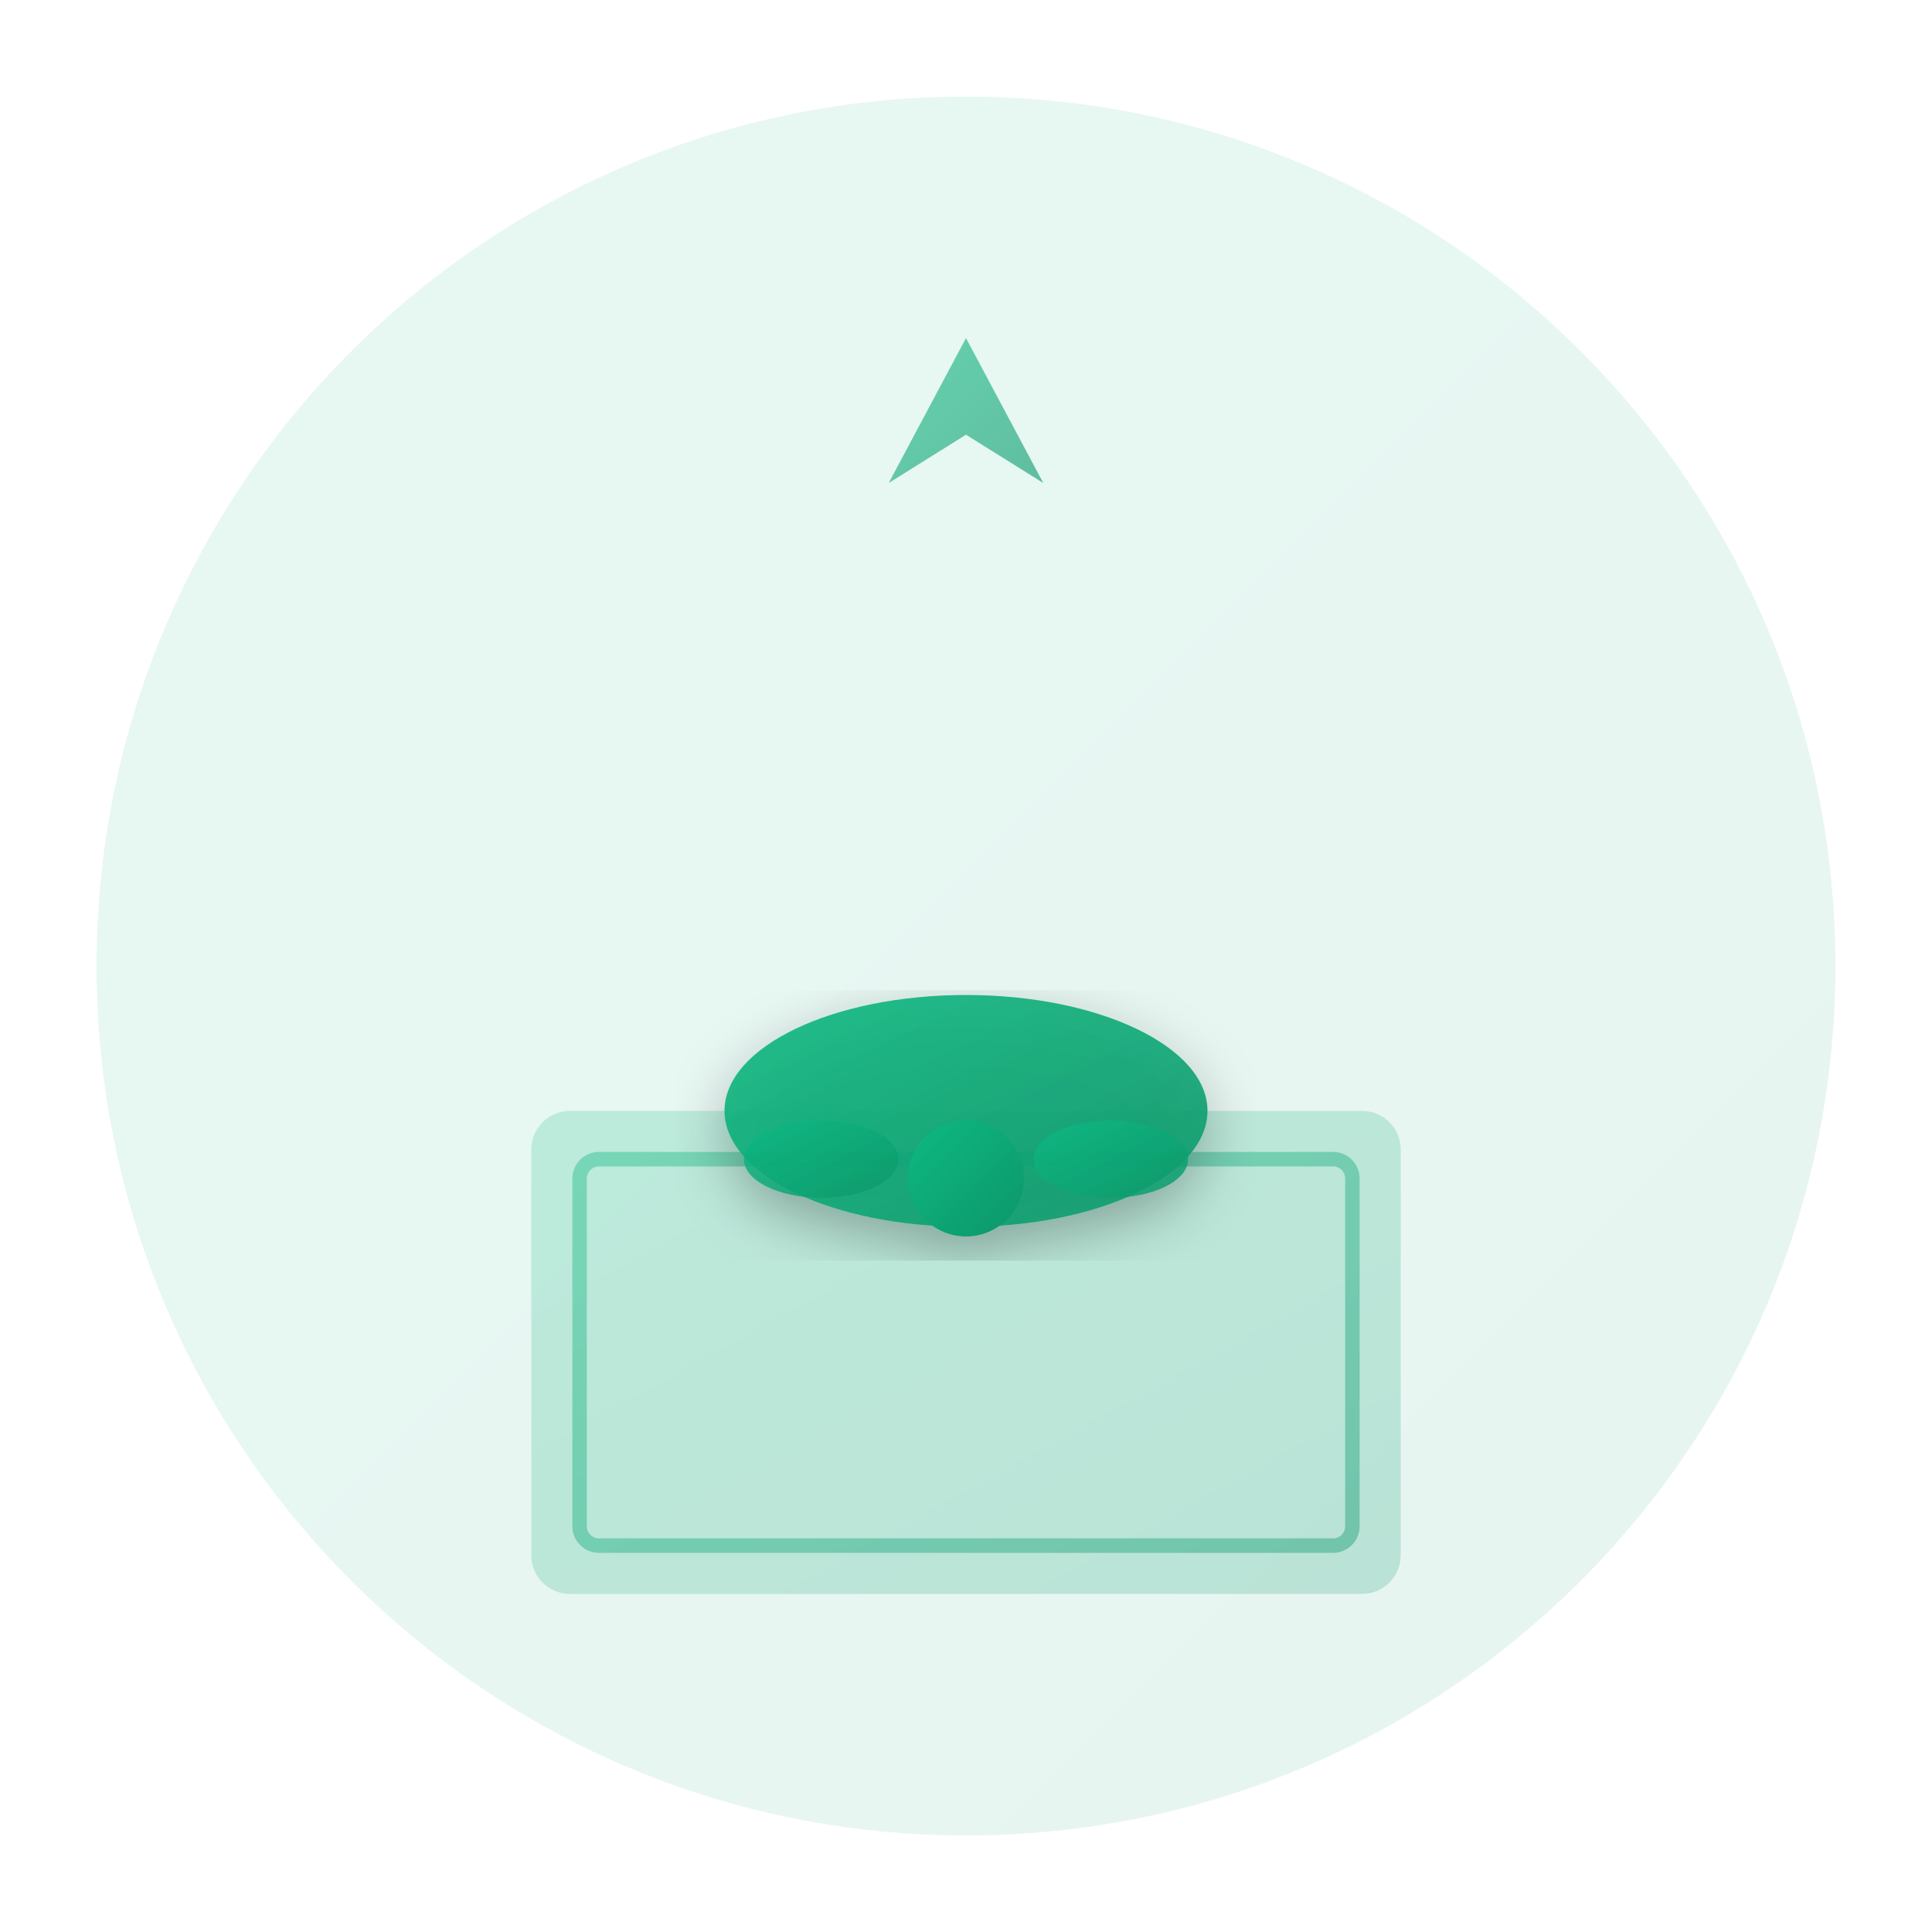
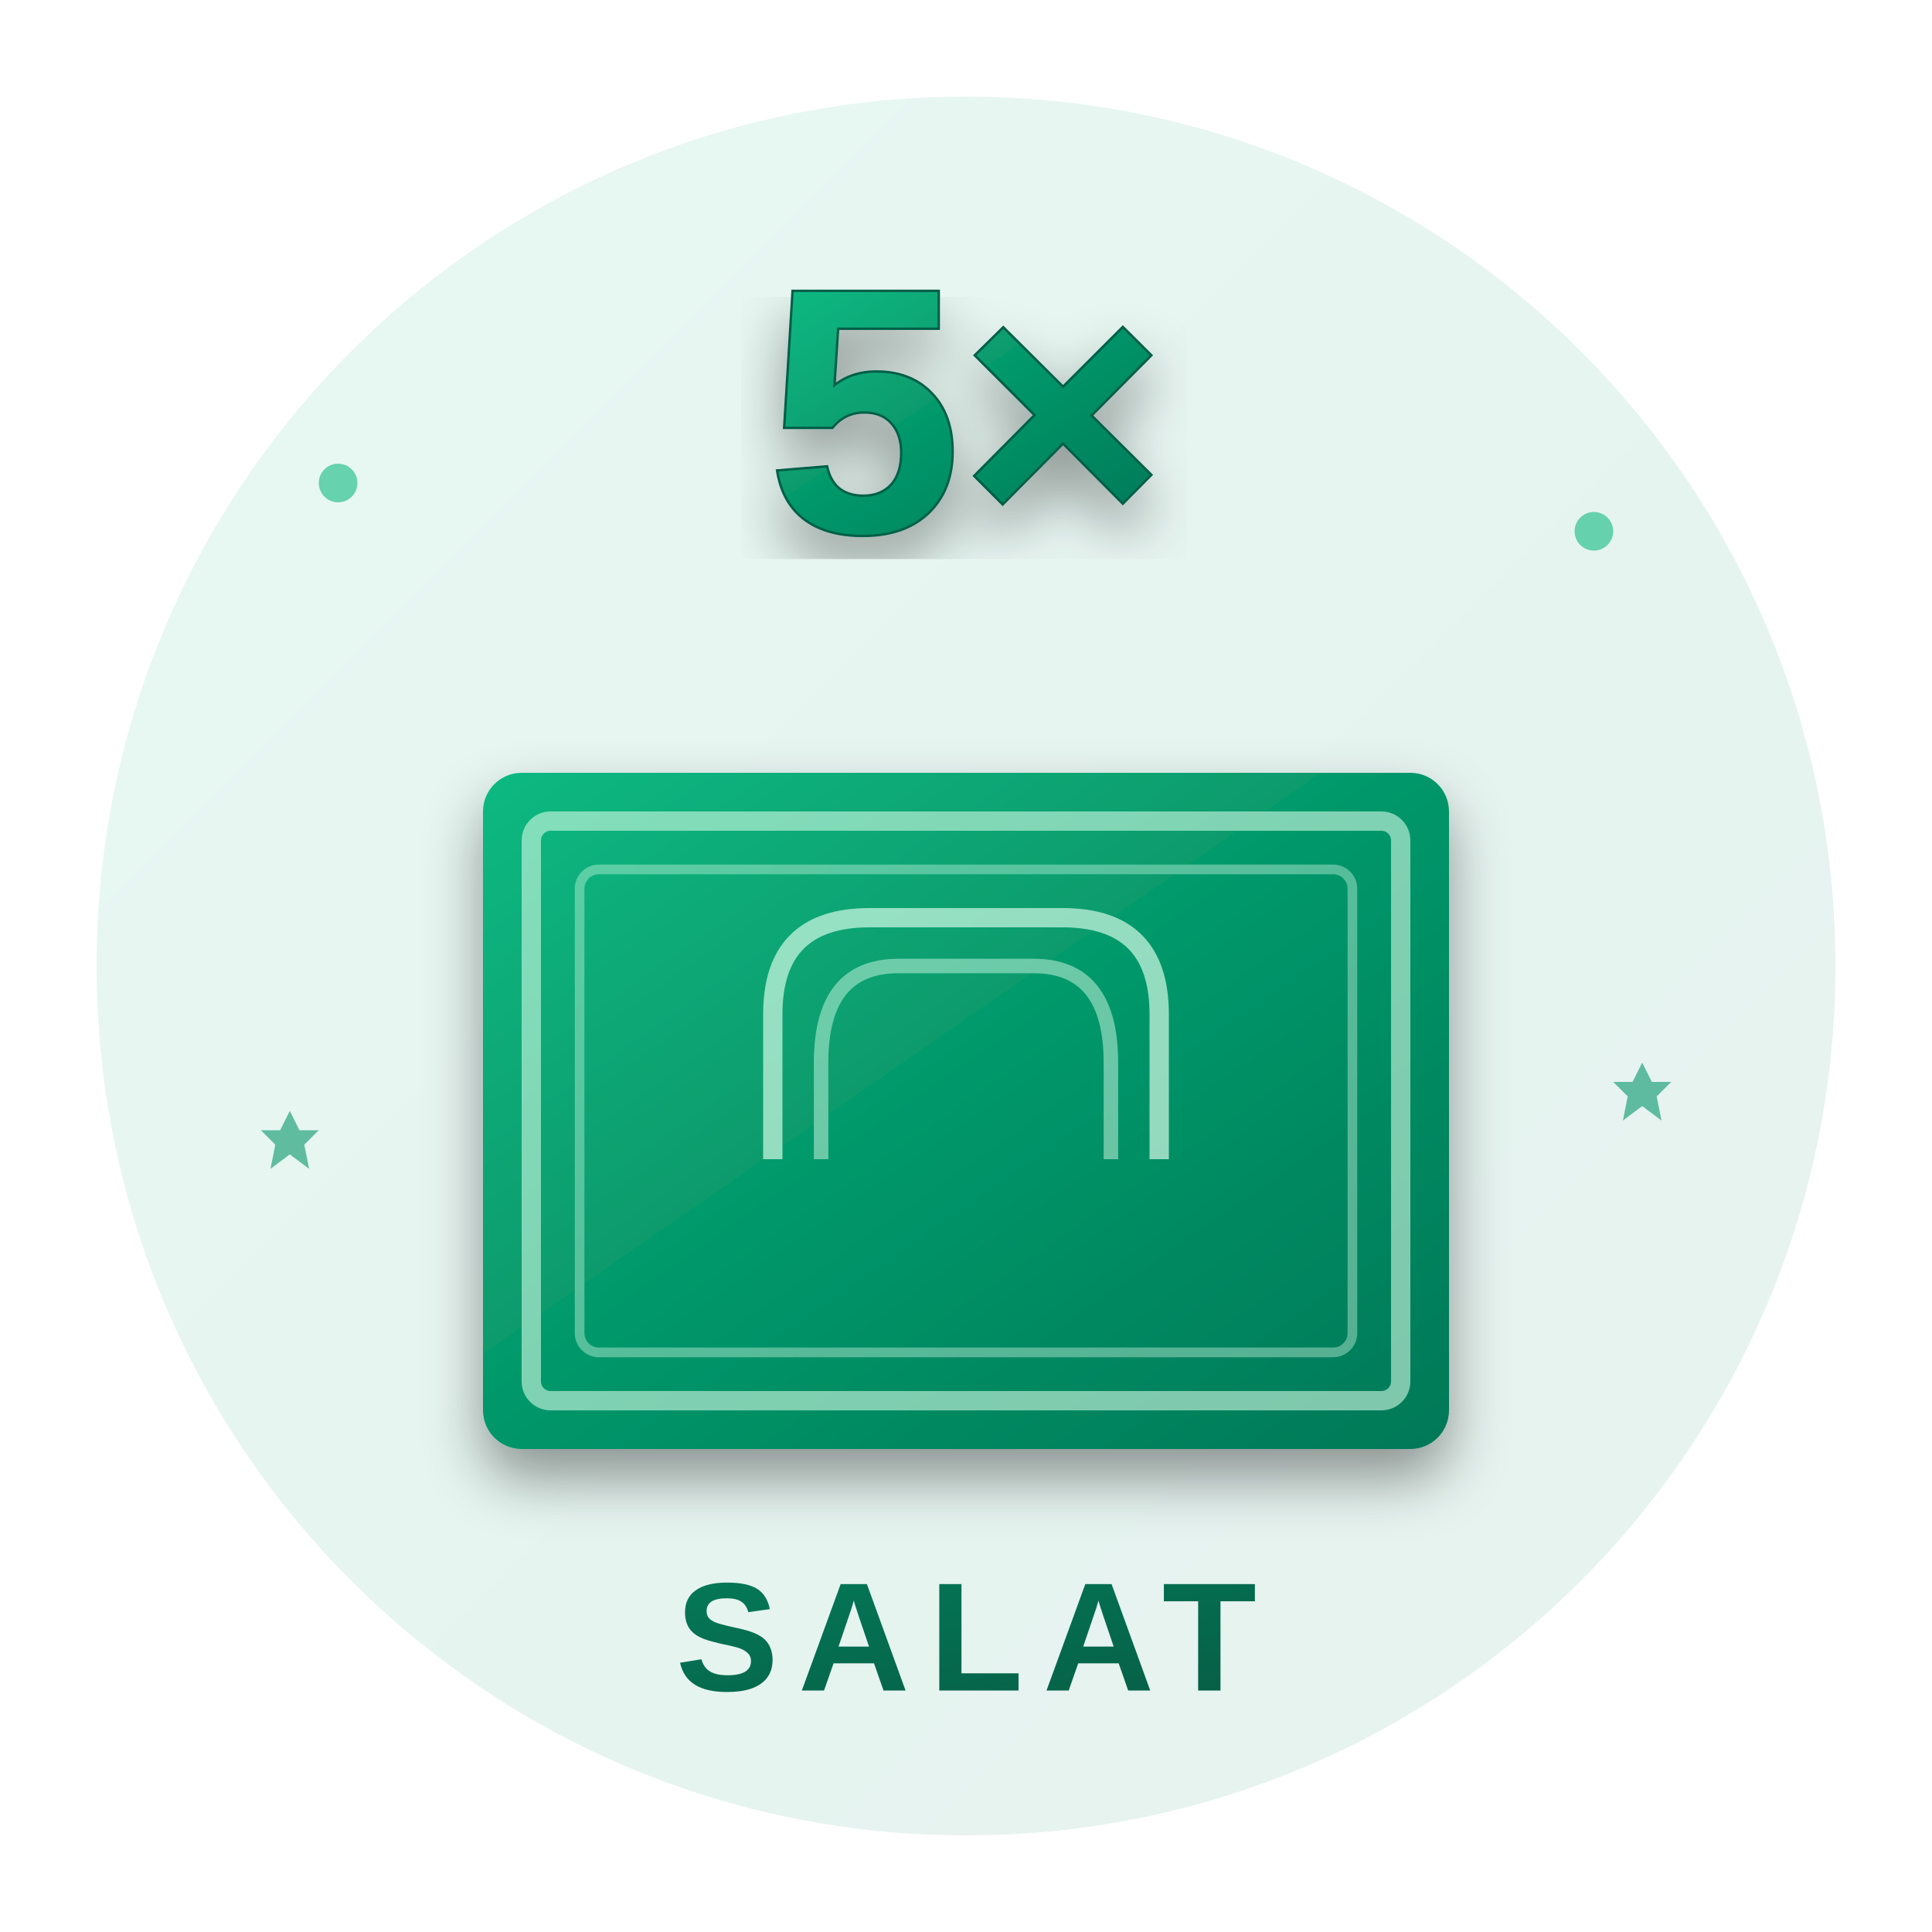
<svg xmlns="http://www.w3.org/2000/svg" viewBox="0 0 200 200">
  <defs>
    <linearGradient id="salatGrad" x1="0%" y1="0%" x2="100%" y2="100%">
      <stop offset="0%" style="stop-color:#10b981;stop-opacity:1" />
-       <stop offset="100%" style="stop-color:#059669;stop-opacity:1" />
+       <stop offset="50%" style="stop-color:#059669;stop-opacity:1" />
+       <stop offset="100%" style="stop-color:#047857;stop-opacity:1" />
    </linearGradient>
-     <filter id="shadowSalat">
-       <feDropShadow dx="0" dy="2" stdDeviation="3" flood-opacity="0.3" />
+     <linearGradient id="darkGreen" x1="0%" y1="0%" x2="100%" y2="100%">
+       <stop offset="0%" style="stop-color:#047857;stop-opacity:1" />
+       <stop offset="100%" style="stop-color:#065f46;stop-opacity:1" />
+     </linearGradient>
+     <filter id="shadow">
+       <feDropShadow dx="0" dy="3" stdDeviation="3" flood-opacity="0.4" />
    </filter>
  </defs>
  <circle cx="100" cy="100" r="90" fill="url(#salatGrad)" opacity="0.1" />
-   <g transform="translate(100, 130)">
-     <rect x="-45" y="-15" width="90" height="50" rx="4" fill="url(#salatGrad)" opacity="0.2" />
-     <rect x="-40" y="-10" width="80" height="40" rx="2" fill="none" stroke="url(#salatGrad)" stroke-width="1.5" opacity="0.4" />
+   <g filter="url(#shadow)">
+     <rect x="50" y="80" width="100" height="70" rx="4" fill="url(#salatGrad)" />
+     <rect x="55" y="85" width="90" height="60" rx="2" fill="none" stroke="#d1fae5" stroke-width="2" opacity="0.6" />
+     <rect x="60" y="90" width="80" height="50" rx="2" fill="none" stroke="#d1fae5" stroke-width="1" opacity="0.4" />
+     <g transform="translate(100, 110)">
+       <path d="M -20 10 L -20 -5 Q -20 -15, -10 -15 L 10 -15 Q 20 -15, 20 -5 L 20 10" fill="none" stroke="#d1fae5" stroke-width="2" opacity="0.7" />
+       <path d="M -15 10 L -15 0 Q -15 -10, -7 -10 L 7 -10 Q 15 -10, 15 0 L 15 10" fill="none" stroke="#d1fae5" stroke-width="1.5" opacity="0.5" />
+     </g>
+     <g opacity="0.8">
+       <line x1="60" y1="150" x2="60" y2="158" stroke="url(#darkGreen)" stroke-width="2" />
+       <line x1="75" y1="150" x2="75" y2="158" stroke="url(#darkGreen)" stroke-width="2" />
+       <line x1="90" y1="150" x2="90" y2="158" stroke="url(#darkGreen)" stroke-width="2" />
+       <line x1="110" y1="150" x2="110" y2="158" stroke="url(#darkGreen)" stroke-width="2" />
+       <line x1="125" y1="150" x2="125" y2="158" stroke="url(#darkGreen)" stroke-width="2" />
+       <line x1="140" y1="150" x2="140" y2="158" stroke="url(#darkGreen)" stroke-width="2" />
+     </g>
  </g>
-   <g transform="translate(100, 100)" filter="url(#shadowSalat)">
-     <ellipse cx="0" cy="15" rx="25" ry="12" fill="url(#salatGrad)" opacity="0.9" />
-     <ellipse cx="-15" cy="20" rx="8" ry="4" fill="url(#salatGrad)" opacity="0.85" />
-     <ellipse cx="15" cy="20" rx="8" ry="4" fill="url(#salatGrad)" opacity="0.85" />
-     <circle cx="0" cy="22" r="6" fill="url(#salatGrad)" />
+   <g filter="url(#shadow)">
+     <text x="100" y="55" font-family="Arial, sans-serif" font-size="36" font-weight="bold" fill="url(#salatGrad)" text-anchor="middle" stroke="#065f46" stroke-width="0.5">5×</text>
+     <text x="100" y="55" font-family="Arial, sans-serif" font-size="36" font-weight="bold" fill="url(#salatGrad)" text-anchor="middle">5×</text>
  </g>
-   <g transform="translate(100, 50)">
-     <path d="M 0 -15 L -8 0 L 0 -5 L 8 0 Z" fill="url(#salatGrad)" opacity="0.6" />
+   <text x="100" y="175" font-family="Arial, sans-serif" font-size="16" font-weight="600" fill="url(#darkGreen)" text-anchor="middle" letter-spacing="2">SALAT</text>
+   <g opacity="0.6">
+     <circle cx="35" cy="50" r="2" fill="#10b981" />
+     <circle cx="165" cy="55" r="2" fill="#10b981" />
+     <path d="M 30 115 L 31 117 L 33 117 L 31.5 118.5 L 32 121 L 30 119.5 L 28 121 L 28.5 118.5 L 27 117 L 29 117 Z" fill="#059669" />
+     <path d="M 170 110 L 171 112 L 173 112 L 171.5 113.5 L 172 116 L 170 114.5 L 168 116 L 168.5 113.5 L 167 112 L 169 112 Z" fill="#059669" />
  </g>
-   <line x1="50" y1="140" x2="150" y2="140" stroke="url(#salatGrad)" stroke-width="1" opacity="0.3" />
-   <line x1="55" y1="150" x2="145" y2="150" stroke="url(#salatGrad)" stroke-width="1" opacity="0.3" />
</svg>
